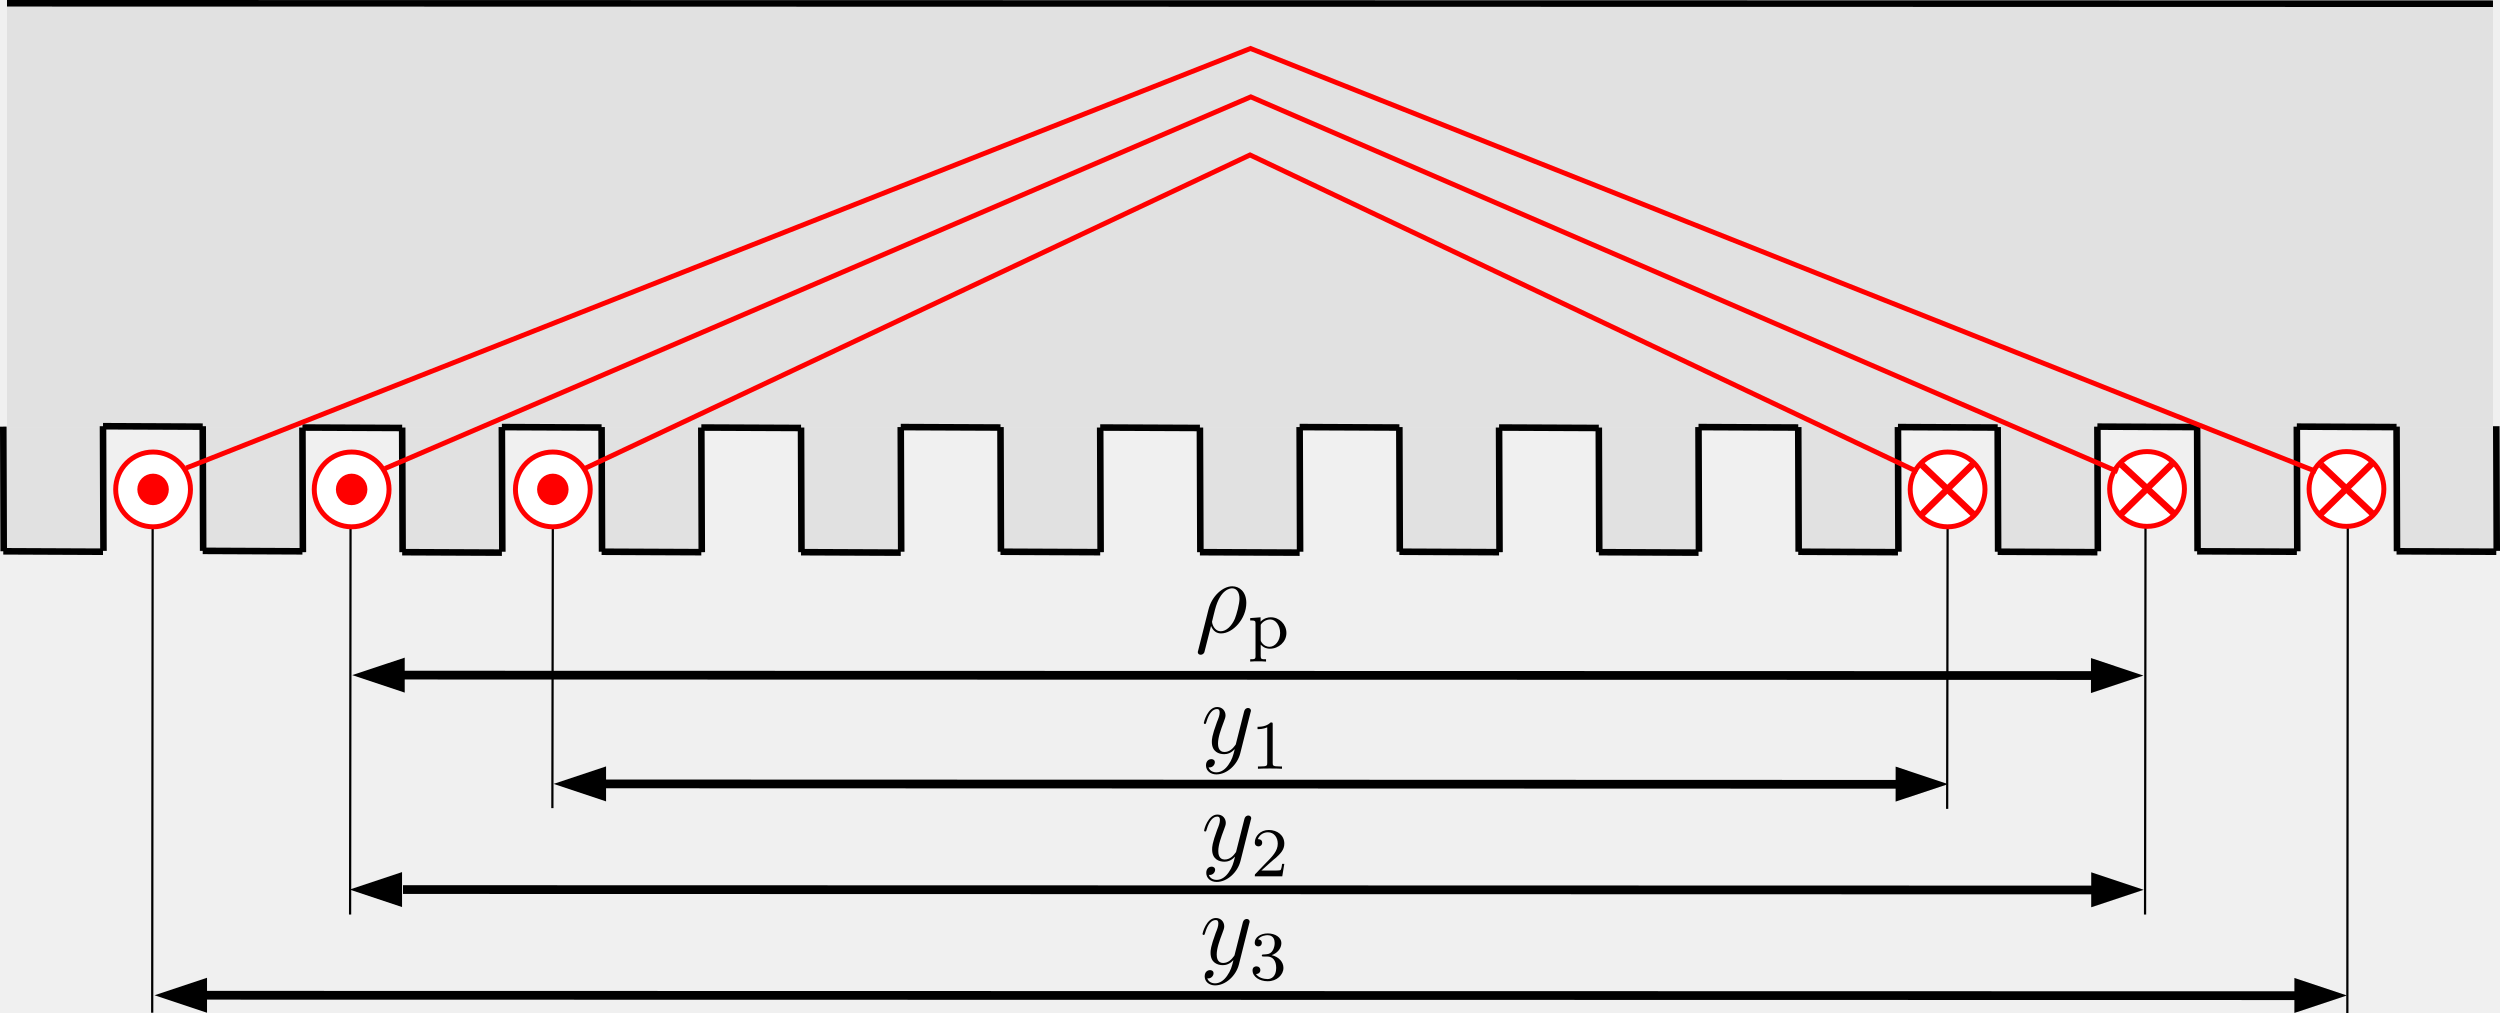
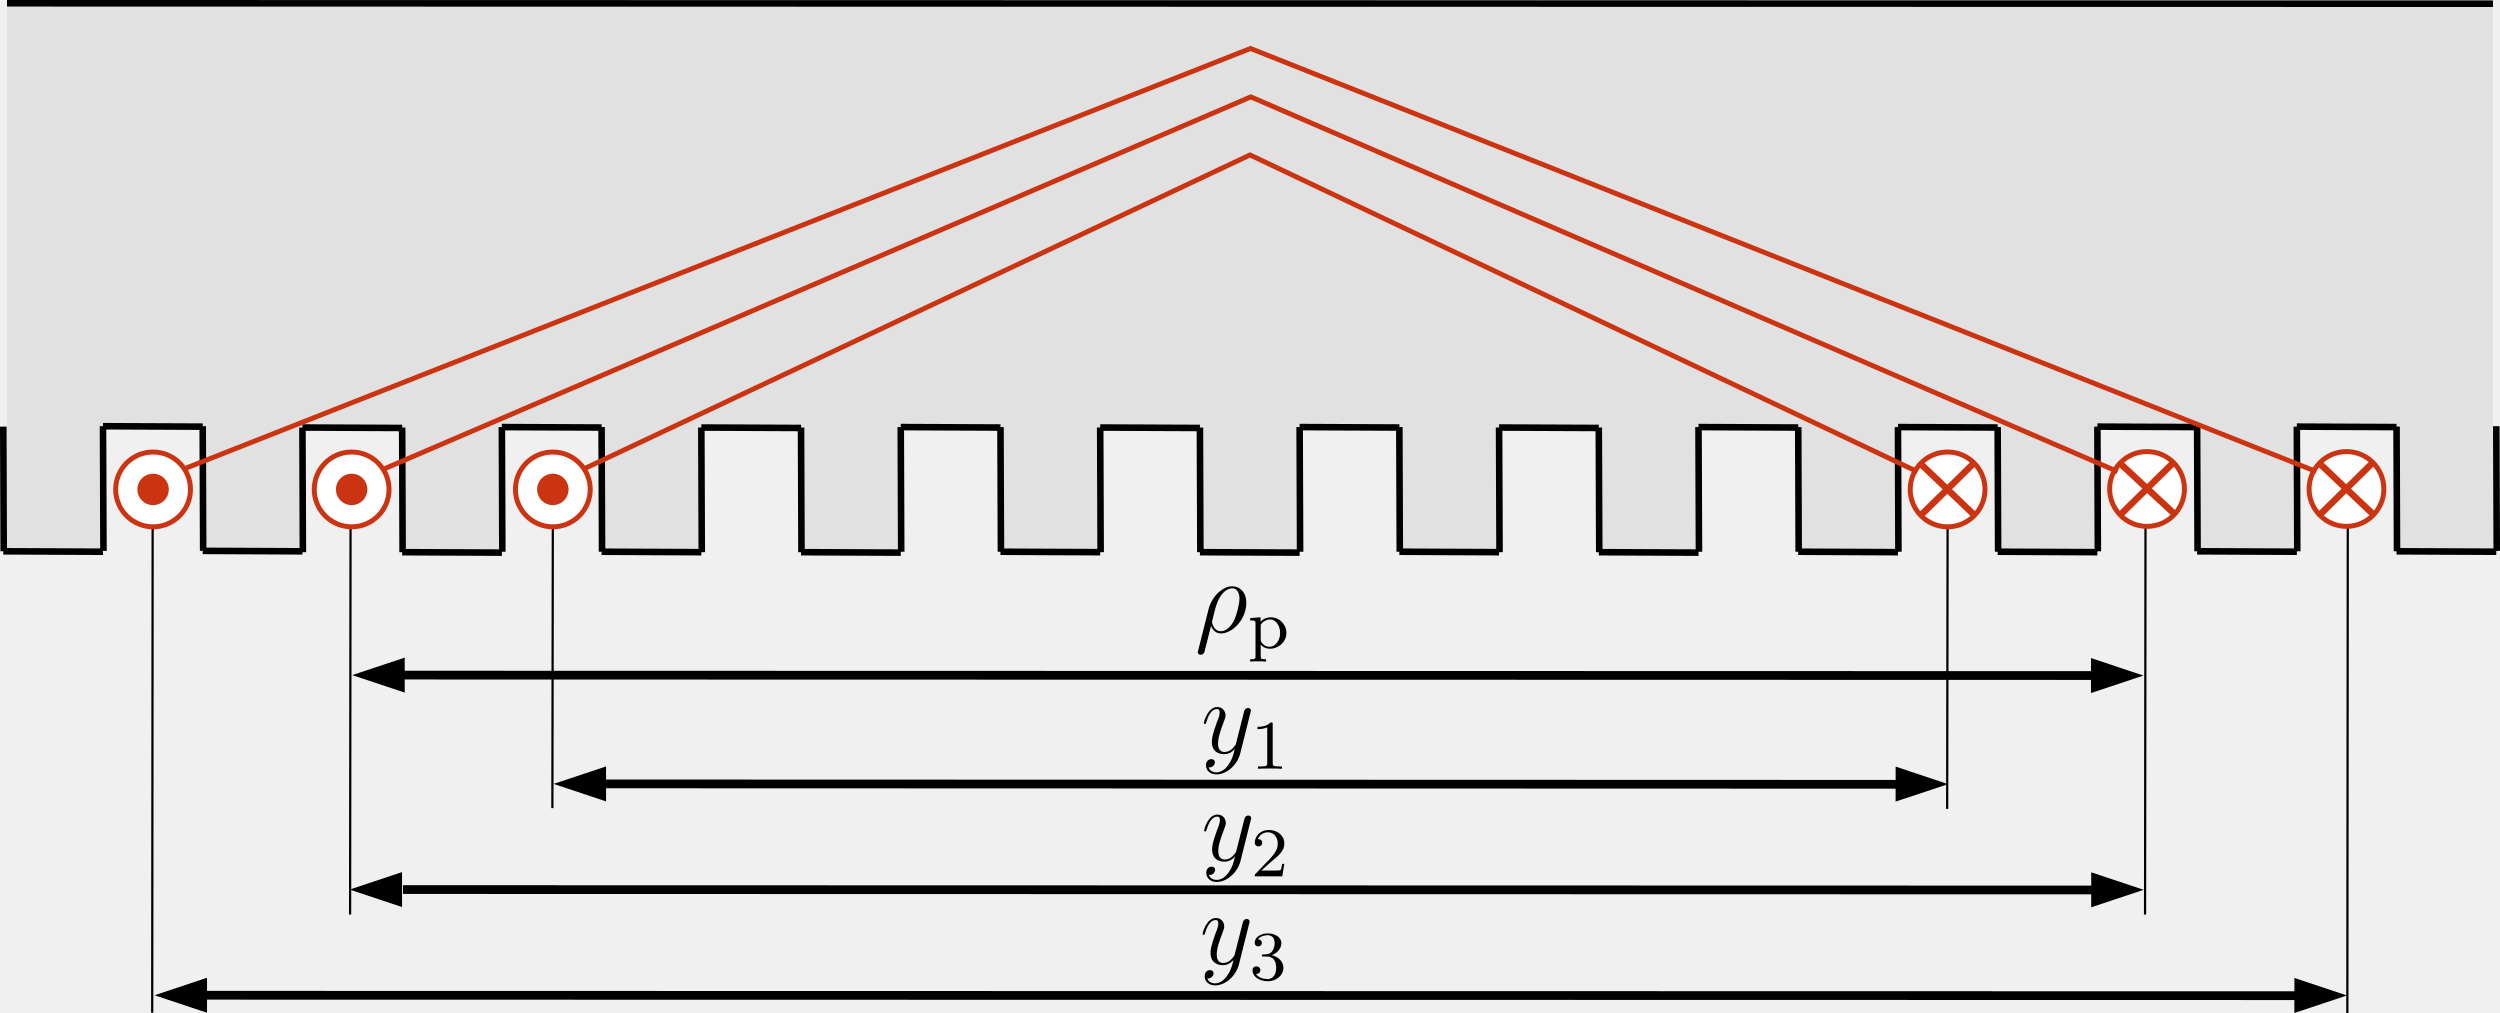
<svg xmlns="http://www.w3.org/2000/svg" width="100.824mm" height="40.853mm" viewBox="0 0 100.824 40.853" version="1.1" id="svg1">
  <defs id="defs1">
    <clipPath clipPathUnits="userSpaceOnUse" id="clipPath172">
      <path d="M 0,0 H 595.32 V 841.92 H 0 Z" transform="translate(-244.025,-639.52)" id="path172" />
    </clipPath>
    <clipPath clipPathUnits="userSpaceOnUse" id="clipPath170">
      <path d="M 0,0 H 595.32 V 841.92 H 0 Z" transform="translate(-244.025,-642.37)" id="path170" />
    </clipPath>
    <clipPath clipPathUnits="userSpaceOnUse" id="clipPath168">
      <path d="M 0,0 H 595.32 V 841.92 H 0 Z" transform="translate(-221.025,-639.52)" id="path168" />
    </clipPath>
    <clipPath clipPathUnits="userSpaceOnUse" id="clipPath166">
      <path d="M 0,0 H 595.32 V 841.92 H 0 Z" transform="translate(-221.025,-642.37)" id="path166" />
    </clipPath>
    <clipPath clipPathUnits="userSpaceOnUse" id="clipPath145">
      <path d="M 0,0 H 595.32 V 841.92 H 0 Z" transform="translate(-449.075,-642.42)" id="path145" />
    </clipPath>
    <clipPath clipPathUnits="userSpaceOnUse" id="clipPath137">
      <path d="M 0,0 H 595.32 V 841.92 H 0 Z" transform="translate(-426.275,-642.42)" id="path137" />
    </clipPath>
    <clipPath clipPathUnits="userSpaceOnUse" id="clipPath129">
      <path d="M 0,0 H 595.32 V 841.92 H 0 Z" transform="translate(-403.475,-642.37)" id="path129" />
    </clipPath>
    <clipPath clipPathUnits="userSpaceOnUse" id="clipPath81">
      <path d="M 0,0 H 595.32 V 841.92 H 0 Z" transform="translate(-198.325,-639.52)" id="path81" />
    </clipPath>
    <clipPath clipPathUnits="userSpaceOnUse" id="clipPath79">
      <path d="M 0,0 H 595.32 V 841.92 H 0 Z" transform="translate(-198.325,-642.37)" id="path79" />
    </clipPath>
  </defs>
  <g id="layer1" transform="translate(-46.9478, -150.347)">
    <path id="path173" d="m 61.085,171.598 -0.018,15.631" style="fill:none;stroke:#000000;stroke-width:0.09;stroke-linecap:butt;stroke-linejoin:round;stroke-miterlimit:8;stroke-dasharray:none;stroke-opacity:1" />
    <path id="path239" d="m 133.475,171.598 -0.018,15.631" style="fill:none;stroke:#000000;stroke-width:0.09;stroke-linecap:butt;stroke-linejoin:round;stroke-miterlimit:8;stroke-dasharray:none;stroke-opacity:1" />
    <path id="path173-1" d="m 69.243,171.593 -0.018,11.345" style="fill:none;stroke:#000000;stroke-width:0.09;stroke-linecap:butt;stroke-linejoin:round;stroke-miterlimit:8;stroke-dasharray:none;stroke-opacity:1" />
    <path id="path239-4" d="m 141.633,171.592 -0.018,19.608" style="fill:none;stroke:#000000;stroke-width:0.09;stroke-linecap:butt;stroke-linejoin:round;stroke-miterlimit:8;stroke-dasharray:none;stroke-opacity:1" />
    <path id="path173-1-4" d="m 53.104,171.593 -0.018,19.598" style="fill:none;stroke:#000000;stroke-width:0.09;stroke-linecap:butt;stroke-linejoin:round;stroke-miterlimit:8;stroke-dasharray:none;stroke-opacity:1" />
    <path id="path239-4-9" d="m 125.494,171.593 -0.018,11.374" style="fill:none;stroke:#000000;stroke-width:0.09;stroke-linecap:butt;stroke-linejoin:round;stroke-miterlimit:8;stroke-dasharray:none;stroke-opacity:1" />
    <path id="path52" d="M 47.23,167.571 H 147.489 V 150.479 H 47.23 Z" style="fill:#e1e1e1;fill-opacity:1;fill-rule:evenodd;stroke:none;stroke-width:0.353" />
    <path id="path56" d="m 47.08,172.598 h 4.022 v -5.027 h -4.022 z" style="fill:#e1e1e1;fill-opacity:1;fill-rule:evenodd;stroke:none;stroke-width:0.353" />
    <path id="path57" d="m 55.123,172.598 h 4.022 v -5.027 h -4.022 z" style="fill:#e1e1e1;fill-opacity:1;fill-rule:evenodd;stroke:none;stroke-width:0.353" />
    <path id="path58" d="m 63.167,172.598 h 4.022 v -5.027 h -4.022 z" style="fill:#e1e1e1;fill-opacity:1;fill-rule:evenodd;stroke:none;stroke-width:0.353" />
    <path id="path59" d="m 71.21,172.598 h 4.022 v -5.027 h -4.022 z" style="fill:#e1e1e1;fill-opacity:1;fill-rule:evenodd;stroke:none;stroke-width:0.353" />
    <path id="path60" d="m 79.253,172.598 h 4.022 v -5.027 h -4.022 z" style="fill:#e1e1e1;fill-opacity:1;fill-rule:evenodd;stroke:none;stroke-width:0.353" />
    <path id="path61" d="m 87.297,172.598 h 4.022 v -5.027 h -4.022 z" style="fill:#e1e1e1;fill-opacity:1;fill-rule:evenodd;stroke:none;stroke-width:0.353" />
    <path id="path62" d="m 95.34,172.598 h 4.022 v -5.027 h -4.022 z" style="fill:#e1e1e1;fill-opacity:1;fill-rule:evenodd;stroke:none;stroke-width:0.353" />
    <path id="path63" d="m 103.383,172.598 h 4.022 v -5.027 h -4.022 z" style="fill:#e1e1e1;fill-opacity:1;fill-rule:evenodd;stroke:none;stroke-width:0.353" />
    <path id="path64" d="m 111.427,172.598 h 4.022 v -5.027 h -4.022 z" style="fill:#e1e1e1;fill-opacity:1;fill-rule:evenodd;stroke:none;stroke-width:0.353" />
    <path id="path65" d="m 119.47,172.598 h 4.022 v -5.027 h -4.022 z" style="fill:#e1e1e1;fill-opacity:1;fill-rule:evenodd;stroke:none;stroke-width:0.353" />
    <path id="path66" d="m 127.513,172.598 h 4.022 v -5.027 h -4.022 z" style="fill:#e1e1e1;fill-opacity:1;fill-rule:evenodd;stroke:none;stroke-width:0.353" />
    <path id="path67" d="m 135.557,172.598 h 4.022 v -5.027 h -4.022 z" style="fill:#e1e1e1;fill-opacity:1;fill-rule:evenodd;stroke:none;stroke-width:0.353" />
    <path id="path68" d="m 143.6,172.598 h 4.022 v -5.027 h -4.022 z" style="fill:#e1e1e1;fill-opacity:1;fill-rule:evenodd;stroke:none;stroke-width:0.353" />
    <path id="path75" d="m 47.23,150.479 100.259,0.018" style="fill:none;stroke:#000000;stroke-width:0.265;stroke-linecap:butt;stroke-linejoin:round;stroke-miterlimit:8;stroke-dasharray:none;stroke-opacity:1" />
-     <path id="path78" d="m 0,0 c -2.361,0 -4.275,-1.914 -4.275,-4.275 0,-2.361 1.914,-4.275 4.275,-4.275 2.361,0 4.275,1.914 4.275,4.275 C 4.275,-1.914 2.361,0 0,0" style="fill:#ffffff;fill-opacity:1;fill-rule:evenodd;stroke:#ff0000;stroke-width:0.567;stroke-linecap:round;stroke-linejoin:round;stroke-miterlimit:8;stroke-dasharray:none;stroke-opacity:1" transform="matrix(0.3527773,0,0,-0.3527773,53.12141,168.5765)" clip-path="url(#clipPath79)" />
-     <path id="path80" d="m 0,0 c -0.787,0 -1.425,-0.638 -1.425,-1.425 0,-0.787 0.638,-1.425 1.425,-1.425 0.787,0 1.425,0.638 1.425,1.425 C 1.425,-0.638 0.787,0 0,0" style="fill:#ff0000;fill-opacity:1;fill-rule:evenodd;stroke:#ff0000;stroke-width:0.75;stroke-linecap:round;stroke-linejoin:round;stroke-miterlimit:8;stroke-dasharray:none;stroke-opacity:1" transform="matrix(0.3527773,0,0,-0.3527773,53.12141,169.5819)" clip-path="url(#clipPath81)" />
+     <path id="path78" d="m 0,0 c -2.361,0 -4.275,-1.914 -4.275,-4.275 0,-2.361 1.914,-4.275 4.275,-4.275 2.361,0 4.275,1.914 4.275,4.275 C 4.275,-1.914 2.361,0 0,0" style="fill:#ffffff;fill-opacity:1;fill-rule:evenodd;stroke:#cc3311;stroke-width:0.567;stroke-linecap:round;stroke-linejoin:round;stroke-miterlimit:8;stroke-dasharray:none;stroke-opacity:1" transform="matrix(0.3527773,0,0,-0.3527773,53.12141,168.5765)" clip-path="url(#clipPath79)" />
+     <path id="path80" d="m 0,0 c -0.787,0 -1.425,-0.638 -1.425,-1.425 0,-0.787 0.638,-1.425 1.425,-1.425 0.787,0 1.425,0.638 1.425,1.425 C 1.425,-0.638 0.787,0 0,0" style="fill:#cc3311;fill-opacity:1;fill-rule:evenodd;stroke:#cc3311;stroke-width:0.75;stroke-linecap:round;stroke-linejoin:round;stroke-miterlimit:8;stroke-dasharray:none;stroke-opacity:1" transform="matrix(0.3527773,0,0,-0.3527773,53.12141,169.5819)" clip-path="url(#clipPath81)" />
    <path id="path89" d="m 47.08,167.553 0.018,5.027" style="fill:none;stroke:#000000;stroke-width:0.265;stroke-linecap:butt;stroke-linejoin:round;stroke-miterlimit:8;stroke-dasharray:none;stroke-opacity:1" />
    <path id="path91" d="m 47.08,172.58 4.022,0.018" style="fill:none;stroke:#000000;stroke-width:0.265;stroke-linecap:butt;stroke-linejoin:round;stroke-miterlimit:8;stroke-dasharray:none;stroke-opacity:1" />
    <path id="path92" d="m 51.102,167.536 4.022,0.018" style="fill:none;stroke:#000000;stroke-width:0.265;stroke-linecap:butt;stroke-linejoin:round;stroke-miterlimit:8;stroke-dasharray:none;stroke-opacity:1" />
    <path id="path93" d="m 55.123,167.536 0.018,5.027" style="fill:none;stroke:#000000;stroke-width:0.265;stroke-linecap:butt;stroke-linejoin:round;stroke-miterlimit:8;stroke-dasharray:none;stroke-opacity:1" />
    <path id="path94" d="m 51.102,167.536 0.018,5.027" style="fill:none;stroke:#000000;stroke-width:0.265;stroke-linecap:butt;stroke-linejoin:round;stroke-miterlimit:8;stroke-dasharray:none;stroke-opacity:1" />
    <path id="path95" d="m 55.123,172.563 4.022,0.018" style="fill:none;stroke:#000000;stroke-width:0.265;stroke-linecap:butt;stroke-linejoin:round;stroke-miterlimit:8;stroke-dasharray:none;stroke-opacity:1" />
    <path id="path96" d="m 59.145,167.589 4.022,0.018" style="fill:none;stroke:#000000;stroke-width:0.265;stroke-linecap:butt;stroke-linejoin:round;stroke-miterlimit:8;stroke-dasharray:none;stroke-opacity:1" />
    <path id="path97" d="m 63.167,167.589 0.018,5.027" style="fill:none;stroke:#000000;stroke-width:0.265;stroke-linecap:butt;stroke-linejoin:round;stroke-miterlimit:8;stroke-dasharray:none;stroke-opacity:1" />
    <path id="path98" d="m 59.145,167.589 0.018,5.027" style="fill:none;stroke:#000000;stroke-width:0.265;stroke-linecap:butt;stroke-linejoin:round;stroke-miterlimit:8;stroke-dasharray:none;stroke-opacity:1" />
    <path id="path99" d="m 63.167,172.616 4.022,0.018" style="fill:none;stroke:#000000;stroke-width:0.265;stroke-linecap:butt;stroke-linejoin:round;stroke-miterlimit:8;stroke-dasharray:none;stroke-opacity:1" />
    <path id="path100" d="m 67.188,167.571 4.022,0.018" style="fill:none;stroke:#000000;stroke-width:0.265;stroke-linecap:butt;stroke-linejoin:round;stroke-miterlimit:8;stroke-dasharray:none;stroke-opacity:1" />
    <path id="path101" d="m 71.21,167.571 0.018,5.027" style="fill:none;stroke:#000000;stroke-width:0.265;stroke-linecap:butt;stroke-linejoin:round;stroke-miterlimit:8;stroke-dasharray:none;stroke-opacity:1" />
    <path id="path102" d="m 67.188,167.571 0.018,5.027" style="fill:none;stroke:#000000;stroke-width:0.265;stroke-linecap:butt;stroke-linejoin:round;stroke-miterlimit:8;stroke-dasharray:none;stroke-opacity:1" />
    <path id="path103" d="m 71.21,172.598 4.022,0.018" style="fill:none;stroke:#000000;stroke-width:0.265;stroke-linecap:butt;stroke-linejoin:round;stroke-miterlimit:8;stroke-dasharray:none;stroke-opacity:1" />
    <path id="path104" d="m 75.232,167.589 4.022,0.018" style="fill:none;stroke:#000000;stroke-width:0.265;stroke-linecap:butt;stroke-linejoin:round;stroke-miterlimit:8;stroke-dasharray:none;stroke-opacity:1" />
    <path id="path105" d="m 79.253,167.589 0.018,5.027" style="fill:none;stroke:#000000;stroke-width:0.265;stroke-linecap:butt;stroke-linejoin:round;stroke-miterlimit:8;stroke-dasharray:none;stroke-opacity:1" />
    <path id="path106" d="m 75.232,167.589 0.018,5.027" style="fill:none;stroke:#000000;stroke-width:0.265;stroke-linecap:butt;stroke-linejoin:round;stroke-miterlimit:8;stroke-dasharray:none;stroke-opacity:1" />
    <path id="path107" d="m 79.253,172.616 4.022,0.018" style="fill:none;stroke:#000000;stroke-width:0.265;stroke-linecap:butt;stroke-linejoin:round;stroke-miterlimit:8;stroke-dasharray:none;stroke-opacity:1" />
    <path id="path108" d="m 83.275,167.571 4.022,0.018" style="fill:none;stroke:#000000;stroke-width:0.265;stroke-linecap:butt;stroke-linejoin:round;stroke-miterlimit:8;stroke-dasharray:none;stroke-opacity:1" />
    <path id="path109" d="m 87.297,167.571 0.018,5.027" style="fill:none;stroke:#000000;stroke-width:0.265;stroke-linecap:butt;stroke-linejoin:round;stroke-miterlimit:8;stroke-dasharray:none;stroke-opacity:1" />
    <path id="path110" d="m 83.275,167.571 0.018,5.027" style="fill:none;stroke:#000000;stroke-width:0.265;stroke-linecap:butt;stroke-linejoin:round;stroke-miterlimit:8;stroke-dasharray:none;stroke-opacity:1" />
    <path id="path111" d="m 87.297,172.598 4.022,0.018" style="fill:none;stroke:#000000;stroke-width:0.265;stroke-linecap:butt;stroke-linejoin:round;stroke-miterlimit:8;stroke-dasharray:none;stroke-opacity:1" />
    <path id="path112" d="m 91.318,167.589 4.022,0.018" style="fill:none;stroke:#000000;stroke-width:0.265;stroke-linecap:butt;stroke-linejoin:round;stroke-miterlimit:8;stroke-dasharray:none;stroke-opacity:1" />
    <path id="path113" d="m 95.34,167.589 0.018,5.027" style="fill:none;stroke:#000000;stroke-width:0.265;stroke-linecap:butt;stroke-linejoin:round;stroke-miterlimit:8;stroke-dasharray:none;stroke-opacity:1" />
    <path id="path114" d="m 91.318,167.589 0.018,5.027" style="fill:none;stroke:#000000;stroke-width:0.265;stroke-linecap:butt;stroke-linejoin:round;stroke-miterlimit:8;stroke-dasharray:none;stroke-opacity:1" />
    <path id="path115" d="m 95.34,172.616 4.022,0.018" style="fill:none;stroke:#000000;stroke-width:0.265;stroke-linecap:butt;stroke-linejoin:round;stroke-miterlimit:8;stroke-dasharray:none;stroke-opacity:1" />
    <path id="path116" d="m 99.362,167.571 4.022,0.018" style="fill:none;stroke:#000000;stroke-width:0.265;stroke-linecap:butt;stroke-linejoin:round;stroke-miterlimit:8;stroke-dasharray:none;stroke-opacity:1" />
    <path id="path117" d="m 103.383,167.571 0.018,5.027" style="fill:none;stroke:#000000;stroke-width:0.265;stroke-linecap:butt;stroke-linejoin:round;stroke-miterlimit:8;stroke-dasharray:none;stroke-opacity:1" />
    <path id="path118" d="m 99.362,167.571 0.018,5.027" style="fill:none;stroke:#000000;stroke-width:0.265;stroke-linecap:butt;stroke-linejoin:round;stroke-miterlimit:8;stroke-dasharray:none;stroke-opacity:1" />
    <path id="path119" d="m 103.383,172.598 4.022,0.018" style="fill:none;stroke:#000000;stroke-width:0.265;stroke-linecap:butt;stroke-linejoin:round;stroke-miterlimit:8;stroke-dasharray:none;stroke-opacity:1" />
    <path id="path120" d="m 107.405,167.589 4.022,0.018" style="fill:none;stroke:#000000;stroke-width:0.265;stroke-linecap:butt;stroke-linejoin:round;stroke-miterlimit:8;stroke-dasharray:none;stroke-opacity:1" />
    <path id="path121" d="m 111.427,167.589 0.018,5.027" style="fill:none;stroke:#000000;stroke-width:0.265;stroke-linecap:butt;stroke-linejoin:round;stroke-miterlimit:8;stroke-dasharray:none;stroke-opacity:1" />
    <path id="path122" d="m 107.405,167.589 0.018,5.027" style="fill:none;stroke:#000000;stroke-width:0.265;stroke-linecap:butt;stroke-linejoin:round;stroke-miterlimit:8;stroke-dasharray:none;stroke-opacity:1" />
    <path id="path123" d="m 111.427,172.616 4.022,0.018" style="fill:none;stroke:#000000;stroke-width:0.265;stroke-linecap:butt;stroke-linejoin:round;stroke-miterlimit:8;stroke-dasharray:none;stroke-opacity:1" />
    <path id="path124" d="m 115.448,167.571 4.022,0.018" style="fill:none;stroke:#000000;stroke-width:0.265;stroke-linecap:butt;stroke-linejoin:round;stroke-miterlimit:8;stroke-dasharray:none;stroke-opacity:1" />
    <path id="path125" d="m 119.47,167.571 0.018,5.027" style="fill:none;stroke:#000000;stroke-width:0.265;stroke-linecap:butt;stroke-linejoin:round;stroke-miterlimit:8;stroke-dasharray:none;stroke-opacity:1" />
    <path id="path126" d="m 115.448,167.571 0.018,5.027" style="fill:none;stroke:#000000;stroke-width:0.265;stroke-linecap:butt;stroke-linejoin:round;stroke-miterlimit:8;stroke-dasharray:none;stroke-opacity:1" />
    <path id="path127" d="m 119.47,172.598 4.022,0.018" style="fill:none;stroke:#000000;stroke-width:0.265;stroke-linecap:butt;stroke-linejoin:round;stroke-miterlimit:8;stroke-dasharray:none;stroke-opacity:1" />
-     <path id="path128" d="m 0,0 c -2.361,0 -4.275,-1.914 -4.275,-4.275 0,-2.361 1.914,-4.275 4.275,-4.275 2.361,0 4.275,1.914 4.275,4.275 C 4.275,-1.914 2.361,0 0,0" style="fill:#ffffff;fill-opacity:1;fill-rule:evenodd;stroke:#ff0000;stroke-width:0.567;stroke-linecap:round;stroke-linejoin:round;stroke-miterlimit:8;stroke-dasharray:none;stroke-opacity:1" transform="matrix(0.3527773,0,0,-0.3527773,125.4937,168.5765)" clip-path="url(#clipPath129)" />
-     <path id="path130" d="m 124.444,171.099 2.081,-2.046" style="fill:none;stroke:#ff0000;stroke-width:0.265;stroke-linecap:butt;stroke-linejoin:round;stroke-miterlimit:8;stroke-dasharray:none;stroke-opacity:1" />
-     <path id="path131" d="m 126.522,171.071 -2.06,-1.966" style="fill:none;stroke:#ff0000;stroke-width:0.265;stroke-linecap:butt;stroke-linejoin:round;stroke-miterlimit:8;stroke-dasharray:none;stroke-opacity:1" />
+     <path id="path128" d="m 0,0 c -2.361,0 -4.275,-1.914 -4.275,-4.275 0,-2.361 1.914,-4.275 4.275,-4.275 2.361,0 4.275,1.914 4.275,4.275 C 4.275,-1.914 2.361,0 0,0" style="fill:#ffffff;fill-opacity:1;fill-rule:evenodd;stroke:#cc3311;stroke-width:0.567;stroke-linecap:round;stroke-linejoin:round;stroke-miterlimit:8;stroke-dasharray:none;stroke-opacity:1" transform="matrix(0.3527773,0,0,-0.3527773,125.4937,168.5765)" clip-path="url(#clipPath129)" />
+     <path id="path130" d="m 124.444,171.099 2.081,-2.046" style="fill:#cc3311;stroke:#cc3311;stroke-width:0.265;stroke-linecap:butt;stroke-linejoin:round;stroke-miterlimit:8;stroke-dasharray:none;stroke-opacity:1" />
+     <path id="path131" d="m 126.522,171.071 -2.06,-1.966" style="fill:#cc3311;stroke:#cc3311;stroke-width:0.265;stroke-linecap:butt;stroke-linejoin:round;stroke-miterlimit:8;stroke-dasharray:none;stroke-opacity:1" />
    <path id="path132" d="m 123.492,167.571 4.022,0.018" style="fill:none;stroke:#000000;stroke-width:0.265;stroke-linecap:butt;stroke-linejoin:round;stroke-miterlimit:8;stroke-dasharray:none;stroke-opacity:1" />
    <path id="path133" d="m 127.513,167.571 0.018,5.027" style="fill:none;stroke:#000000;stroke-width:0.265;stroke-linecap:butt;stroke-linejoin:round;stroke-miterlimit:8;stroke-dasharray:none;stroke-opacity:1" />
    <path id="path134" d="m 123.492,167.571 0.018,5.027" style="fill:none;stroke:#000000;stroke-width:0.265;stroke-linecap:butt;stroke-linejoin:round;stroke-miterlimit:8;stroke-dasharray:none;stroke-opacity:1" />
    <path id="path135" d="m 127.513,172.598 4.022,0.018" style="fill:none;stroke:#000000;stroke-width:0.265;stroke-linecap:butt;stroke-linejoin:round;stroke-miterlimit:8;stroke-dasharray:none;stroke-opacity:1" />
-     <path id="path136" d="m 0,0 c -2.361,0 -4.275,-1.914 -4.275,-4.275 0,-2.361 1.914,-4.275 4.275,-4.275 2.361,0 4.275,1.914 4.275,4.275 C 4.275,-1.914 2.361,0 0,0" style="fill:#ffffff;fill-opacity:1;fill-rule:evenodd;stroke:#ff0000;stroke-width:0.567;stroke-linecap:round;stroke-linejoin:round;stroke-miterlimit:8;stroke-dasharray:none;stroke-opacity:1" transform="matrix(0.3527773,0,0,-0.3527773,133.537,168.5588)" clip-path="url(#clipPath137)" />
-     <path id="path138" d="m 132.487,171.081 2.081,-2.046" style="fill:none;stroke:#ff0000;stroke-width:0.265;stroke-linecap:butt;stroke-linejoin:round;stroke-miterlimit:8;stroke-dasharray:none;stroke-opacity:1" />
-     <path id="path139" d="m 134.662,171.092 -2.156,-2.004" style="fill:none;stroke:#ff0000;stroke-width:0.265;stroke-linecap:butt;stroke-linejoin:round;stroke-miterlimit:8;stroke-dasharray:none;stroke-opacity:1" />
+     <path id="path136" d="m 0,0 c -2.361,0 -4.275,-1.914 -4.275,-4.275 0,-2.361 1.914,-4.275 4.275,-4.275 2.361,0 4.275,1.914 4.275,4.275 C 4.275,-1.914 2.361,0 0,0" style="fill:#ffffff;fill-opacity:1;fill-rule:evenodd;stroke:#cc3311;stroke-width:0.567;stroke-linecap:round;stroke-linejoin:round;stroke-miterlimit:8;stroke-dasharray:none;stroke-opacity:1" transform="matrix(0.3527773,0,0,-0.3527773,133.537,168.5588)" clip-path="url(#clipPath137)" />
+     <path id="path138" d="m 132.487,171.081 2.081,-2.046" style="fill:#cc3311;stroke:#cc3311;stroke-width:0.265;stroke-linecap:butt;stroke-linejoin:round;stroke-miterlimit:8;stroke-dasharray:none;stroke-opacity:1" />
+     <path id="path139" d="m 134.662,171.092 -2.156,-2.004" style="fill:#cc3311;stroke:#cc3311;stroke-width:0.265;stroke-linecap:butt;stroke-linejoin:round;stroke-miterlimit:8;stroke-dasharray:none;stroke-opacity:1" />
    <path id="path140" d="m 131.535,167.553 4.022,0.018" style="fill:none;stroke:#000000;stroke-width:0.265;stroke-linecap:butt;stroke-linejoin:round;stroke-miterlimit:8;stroke-dasharray:none;stroke-opacity:1" />
    <path id="path141" d="m 135.557,167.553 0.018,5.027" style="fill:none;stroke:#000000;stroke-width:0.265;stroke-linecap:butt;stroke-linejoin:round;stroke-miterlimit:8;stroke-dasharray:none;stroke-opacity:1" />
    <path id="path142" d="m 131.535,167.553 0.018,5.027" style="fill:none;stroke:#000000;stroke-width:0.265;stroke-linecap:butt;stroke-linejoin:round;stroke-miterlimit:8;stroke-dasharray:none;stroke-opacity:1" />
    <path id="path143" d="m 135.557,172.58 4.022,0.018" style="fill:none;stroke:#000000;stroke-width:0.265;stroke-linecap:butt;stroke-linejoin:round;stroke-miterlimit:8;stroke-dasharray:none;stroke-opacity:1" />
-     <path id="path144" d="m 0,0 c -2.361,0 -4.275,-1.914 -4.275,-4.275 0,-2.361 1.914,-4.275 4.275,-4.275 2.361,0 4.275,1.914 4.275,4.275 C 4.275,-1.914 2.361,0 0,0" style="fill:#ffffff;fill-opacity:1;fill-rule:evenodd;stroke:#ff0000;stroke-width:0.567;stroke-linecap:round;stroke-linejoin:round;stroke-miterlimit:8;stroke-dasharray:none;stroke-opacity:1" transform="matrix(0.3527773,0,0,-0.3527773,141.5803,168.5588)" clip-path="url(#clipPath145)" />
-     <path id="path146" d="m 140.531,171.081 2.081,-2.046" style="fill:none;stroke:#ff0000;stroke-width:0.265;stroke-linecap:butt;stroke-linejoin:round;stroke-miterlimit:8;stroke-dasharray:none;stroke-opacity:1" />
-     <path id="path147" d="m 142.674,171.105 -2.126,-2.017" style="fill:none;stroke:#ff0000;stroke-width:0.265;stroke-linecap:butt;stroke-linejoin:round;stroke-miterlimit:8;stroke-dasharray:none;stroke-opacity:1" />
+     <path id="path144" d="m 0,0 c -2.361,0 -4.275,-1.914 -4.275,-4.275 0,-2.361 1.914,-4.275 4.275,-4.275 2.361,0 4.275,1.914 4.275,4.275 C 4.275,-1.914 2.361,0 0,0" style="fill:#ffffff;fill-opacity:1;fill-rule:evenodd;stroke:#cc3311;stroke-width:0.567;stroke-linecap:round;stroke-linejoin:round;stroke-miterlimit:8;stroke-dasharray:none;stroke-opacity:1" transform="matrix(0.3527773,0,0,-0.3527773,141.5803,168.5588)" clip-path="url(#clipPath145)" />
+     <path id="path146" d="m 140.531,171.081 2.081,-2.046" style="fill:#cc3311;stroke:#cc3311;stroke-width:0.265;stroke-linecap:butt;stroke-linejoin:round;stroke-miterlimit:8;stroke-dasharray:none;stroke-opacity:1" />
+     <path id="path147" d="m 142.674,171.105 -2.126,-2.017" style="fill:#cc3311;stroke:#cc3311;stroke-width:0.265;stroke-linecap:butt;stroke-linejoin:round;stroke-miterlimit:8;stroke-dasharray:none;stroke-opacity:1" />
    <path id="path148" d="m 139.578,167.553 4.022,0.018" style="fill:none;stroke:#000000;stroke-width:0.265;stroke-linecap:butt;stroke-linejoin:round;stroke-miterlimit:8;stroke-dasharray:none;stroke-opacity:1" />
    <path id="path149" d="m 143.6,167.553 0.018,5.027" style="fill:none;stroke:#000000;stroke-width:0.265;stroke-linecap:butt;stroke-linejoin:round;stroke-miterlimit:8;stroke-dasharray:none;stroke-opacity:1" />
    <path id="path150" d="m 139.578,167.553 0.018,5.027" style="fill:none;stroke:#000000;stroke-width:0.265;stroke-linecap:butt;stroke-linejoin:round;stroke-miterlimit:8;stroke-dasharray:none;stroke-opacity:1" />
    <path id="path151" d="m 143.6,172.58 4.022,0.018" style="fill:none;stroke:#000000;stroke-width:0.265;stroke-linecap:butt;stroke-linejoin:round;stroke-miterlimit:8;stroke-dasharray:none;stroke-opacity:1" />
    <path id="path154" d="m 147.622,167.536 0.018,5.027" style="fill:none;stroke:#000000;stroke-width:0.265;stroke-linecap:butt;stroke-linejoin:round;stroke-miterlimit:8;stroke-dasharray:none;stroke-opacity:1" />
-     <path id="path165" d="m 0,0 c -2.361,0 -4.275,-1.914 -4.275,-4.275 0,-2.361 1.914,-4.275 4.275,-4.275 2.361,0 4.275,1.914 4.275,4.275 C 4.275,-1.914 2.361,0 0,0" style="fill:#ffffff;fill-opacity:1;fill-rule:evenodd;stroke:#ff0000;stroke-width:0.567;stroke-linecap:round;stroke-linejoin:round;stroke-miterlimit:8;stroke-dasharray:none;stroke-opacity:1" transform="matrix(0.3527773,0,0,-0.3527773,61.12945,168.5765)" clip-path="url(#clipPath166)" />
-     <path id="path167" d="m 0,0 c -0.787,0 -1.425,-0.638 -1.425,-1.425 0,-0.787 0.638,-1.425 1.425,-1.425 0.787,0 1.425,0.638 1.425,1.425 C 1.425,-0.638 0.787,0 0,0" style="fill:#ff0000;fill-opacity:1;fill-rule:evenodd;stroke:#ff0000;stroke-width:0.75;stroke-linecap:round;stroke-linejoin:round;stroke-miterlimit:8;stroke-dasharray:none;stroke-opacity:1" transform="matrix(0.3527773,0,0,-0.3527773,61.12945,169.5819)" clip-path="url(#clipPath168)" />
-     <path id="path169" d="m 0,0 c -2.361,0 -4.275,-1.914 -4.275,-4.275 0,-2.361 1.914,-4.275 4.275,-4.275 2.361,0 4.275,1.914 4.275,4.275 C 4.275,-1.914 2.361,0 0,0" style="fill:#ffffff;fill-opacity:1;fill-rule:evenodd;stroke:#ff0000;stroke-width:0.567;stroke-linecap:round;stroke-linejoin:round;stroke-miterlimit:8;stroke-dasharray:none;stroke-opacity:1" transform="matrix(0.3527773,0,0,-0.3527773,69.24333,168.5765)" clip-path="url(#clipPath170)" />
-     <path id="path171" d="m 0,0 c -0.787,0 -1.425,-0.638 -1.425,-1.425 0,-0.787 0.638,-1.425 1.425,-1.425 0.787,0 1.425,0.638 1.425,1.425 C 1.425,-0.638 0.787,0 0,0" style="fill:#ff0000;fill-opacity:1;fill-rule:evenodd;stroke:#ff0000;stroke-width:0.75;stroke-linecap:round;stroke-linejoin:round;stroke-miterlimit:8;stroke-dasharray:none;stroke-opacity:1" transform="matrix(0.3527773,0,0,-0.3527773,69.24333,169.5819)" clip-path="url(#clipPath172)" />
-     <path style="fill:none;fill-opacity:1;fill-rule:evenodd;stroke:#ff0000;stroke-width:0.199;stroke-linecap:square;stroke-miterlimit:3.9;stroke-opacity:1" d="m 70.568,169.223 26.793,-12.627 26.828,12.733" id="path2" />
-     <path style="fill:none;fill-opacity:1;fill-rule:evenodd;stroke:#ff0000;stroke-width:0.199;stroke-linecap:square;stroke-miterlimit:3.9;stroke-opacity:1" d="m 62.565,169.203 34.827,-14.949 34.871,15.073" id="path2-4" />
-     <path style="fill:none;fill-opacity:1;fill-rule:evenodd;stroke:#ff0000;stroke-width:0.199;stroke-linecap:square;stroke-miterlimit:3.9;stroke-opacity:1" d="m 54.549,169.186 42.831,-16.884 42.886,17.024" id="path2-4-2" />
+     <path id="path165" d="m 0,0 c -2.361,0 -4.275,-1.914 -4.275,-4.275 0,-2.361 1.914,-4.275 4.275,-4.275 2.361,0 4.275,1.914 4.275,4.275 C 4.275,-1.914 2.361,0 0,0" style="fill:#ffffff;fill-opacity:1;fill-rule:evenodd;stroke:#cc3311;stroke-width:0.567;stroke-linecap:round;stroke-linejoin:round;stroke-miterlimit:8;stroke-dasharray:none;stroke-opacity:1" transform="matrix(0.3527773,0,0,-0.3527773,61.12945,168.5765)" clip-path="url(#clipPath166)" />
+     <path id="path167" d="m 0,0 c -0.787,0 -1.425,-0.638 -1.425,-1.425 0,-0.787 0.638,-1.425 1.425,-1.425 0.787,0 1.425,0.638 1.425,1.425 C 1.425,-0.638 0.787,0 0,0" style="fill:#cc3311;fill-opacity:1;fill-rule:evenodd;stroke:#cc3311;stroke-width:0.75;stroke-linecap:round;stroke-linejoin:round;stroke-miterlimit:8;stroke-dasharray:none;stroke-opacity:1" transform="matrix(0.3527773,0,0,-0.3527773,61.12945,169.5819)" clip-path="url(#clipPath168)" />
+     <path id="path169" d="m 0,0 c -2.361,0 -4.275,-1.914 -4.275,-4.275 0,-2.361 1.914,-4.275 4.275,-4.275 2.361,0 4.275,1.914 4.275,4.275 C 4.275,-1.914 2.361,0 0,0" style="fill:#ffffff;fill-opacity:1;fill-rule:evenodd;stroke:#cc3311;stroke-width:0.567;stroke-linecap:round;stroke-linejoin:round;stroke-miterlimit:8;stroke-dasharray:none;stroke-opacity:1" transform="matrix(0.3527773,0,0,-0.3527773,69.24333,168.5765)" clip-path="url(#clipPath170)" />
+     <path id="path171" d="m 0,0 c -0.787,0 -1.425,-0.638 -1.425,-1.425 0,-0.787 0.638,-1.425 1.425,-1.425 0.787,0 1.425,0.638 1.425,1.425 C 1.425,-0.638 0.787,0 0,0" style="fill:#cc3311;fill-opacity:1;fill-rule:evenodd;stroke:#cc3311;stroke-width:0.75;stroke-linecap:round;stroke-linejoin:round;stroke-miterlimit:8;stroke-dasharray:none;stroke-opacity:1" transform="matrix(0.3527773,0,0,-0.3527773,69.24333,169.5819)" clip-path="url(#clipPath172)" />
+     <path style="fill:none;fill-opacity:1;fill-rule:evenodd;stroke:#cc3311;stroke-width:0.199;stroke-linecap:square;stroke-miterlimit:3.9;stroke-opacity:1" d="m 70.568,169.223 26.793,-12.627 26.828,12.733" id="path2" />
+     <path style="fill:none;fill-opacity:1;fill-rule:evenodd;stroke:#cc3311;stroke-width:0.199;stroke-linecap:square;stroke-miterlimit:3.9;stroke-opacity:1" d="m 62.565,169.203 34.827,-14.949 34.871,15.073" id="path2-4" />
+     <path style="fill:none;fill-opacity:1;fill-rule:evenodd;stroke:#cc3311;stroke-width:0.199;stroke-linecap:square;stroke-miterlimit:3.9;stroke-opacity:1" d="m 54.549,169.186 42.831,-16.884 42.886,17.024" id="path2-4-2" />
    <path id="path177" d="m 62.684,177.574 68.862,0.017" style="fill:none;stroke:#000000;stroke-width:0.353;stroke-linecap:butt;stroke-linejoin:round;stroke-miterlimit:8;stroke-dasharray:none;stroke-opacity:1" />
    <path id="path178" d="m 131.276,176.886 2.116,0.706 -2.117,0.705 z" style="fill:#000000;fill-opacity:1;fill-rule:evenodd;stroke:none;stroke-width:0.353" />
    <path id="path178-1" d="m 123.398,181.264 2.116,0.706 -2.117,0.705 z" style="fill:#000000;fill-opacity:1;fill-rule:evenodd;stroke:none;stroke-width:0.353" />
    <path id="path179" d="m 63.27,178.28 -2.117,-0.706 2.117,-0.705 z" style="fill:#000000;fill-opacity:1;fill-rule:evenodd;stroke:none;stroke-width:0.353" />
    <path id="path177-3" d="m 70.867,181.961 52.625,0.017" style="fill:none;stroke:#000000;stroke-width:0.353;stroke-linecap:butt;stroke-linejoin:round;stroke-miterlimit:8;stroke-dasharray:none;stroke-opacity:1" />
    <path id="path179-9" d="m 71.39,182.667 -2.117,-0.706 2.117,-0.705 z" style="fill:#000000;fill-opacity:1;fill-rule:evenodd;stroke:none;stroke-width:0.353" />
    <g transform="translate(95.25409,173.9914)" id="g269">
      <g fill="#000000" fill-opacity="1" id="g266" transform="matrix(0.352778,0,0,0.352778,-0.818841,-0.660885)">
        <g id="g265" transform="translate(1.993,7.139)">
          <path d="M 0.375,2.062 C 0.359,2.125 0.328,2.203 0.328,2.266 c 0,0.188 0.156,0.297 0.328,0.297 C 0.844,2.562 1,2.453 1.078,2.281 1.125,2.172 1.453,0.734 1.844,-0.734 2.078,-0.125 2.516,0.125 2.984,0.125 4.344,0.125 5.875,-1.547 5.875,-3.359 c 0,-1.281 -0.781,-1.906 -1.609,-1.906 -1.047,0 -2.328,1.078 -2.719,2.672 z M 2.969,-0.125 c -0.812,0 -1.016,-0.938 -1.016,-1.078 0,-0.078 0.312,-1.219 0.344,-1.391 0.609,-2.375 1.781,-2.438 1.953,-2.438 0.547,0 0.844,0.484 0.844,1.188 0,0.609 -0.328,1.797 -0.531,2.297 C 4.203,-0.719 3.578,-0.125 2.969,-0.125 Z m 0,0" id="path264" />
        </g>
      </g>
      <g fill="#000000" fill-opacity="1" id="g268" transform="matrix(0.352778,0,0,0.352778,-0.818841,-0.660885)">
        <g id="g267" transform="translate(8.03,8.933)">
          <path d="m 2.094,1.281 c -0.516,0 -0.609,0 -0.609,-0.359 v -1.312 c 0.375,0.406 0.781,0.469 1.047,0.469 1,0 1.891,-0.781 1.891,-1.797 0,-1 -0.812,-1.797 -1.781,-1.797 -0.312,0 -0.766,0.078 -1.172,0.5 v -0.5 l -1.188,0.094 v 0.266 c 0.562,0 0.609,0.047 0.609,0.375 v 3.703 c 0,0.359 -0.109,0.359 -0.609,0.359 v 0.266 c 0.344,-0.031 0.688,-0.031 0.906,-0.031 0.234,0 0.562,0 0.906,0.031 z m -0.609,-3.938 c 0.188,-0.312 0.594,-0.609 1.094,-0.609 0.609,0 1.125,0.672 1.125,1.547 0,0.906 -0.578,1.578 -1.219,1.578 -0.281,0 -0.641,-0.125 -0.906,-0.516 -0.094,-0.141 -0.094,-0.156 -0.094,-0.297 z m 0,0" id="path266" />
        </g>
      </g>
    </g>
    <path id="path178-1-6" d="m 131.286,185.526 2.116,0.706 -2.117,0.705 z" style="fill:#000000;fill-opacity:1;fill-rule:evenodd;stroke:none;stroke-width:0.353" />
    <path id="path177-3-5" d="m 63.2,186.223 68.999,0.017" style="fill:none;stroke:#000000;stroke-width:0.353;stroke-linecap:butt;stroke-linejoin:round;stroke-miterlimit:8;stroke-dasharray:none;stroke-opacity:1" />
    <path id="path179-9-2" d="m 63.162,186.929 -2.117,-0.706 2.117,-0.705 z" style="fill:#000000;fill-opacity:1;fill-rule:evenodd;stroke:none;stroke-width:0.353" />
    <path id="path178-1-6-5" d="m 139.48,189.788 2.116,0.706 -2.117,0.705 z" style="fill:#000000;fill-opacity:1;fill-rule:evenodd;stroke:none;stroke-width:0.353" />
    <path id="path177-3-5-5" d="m 54.973,190.485 85.105,0.017" style="fill:none;stroke:#000000;stroke-width:0.353;stroke-linecap:butt;stroke-linejoin:round;stroke-miterlimit:8;stroke-dasharray:none;stroke-opacity:1" />
    <path id="path179-9-2-2" d="m 55.297,191.191 -2.117,-0.706 2.117,-0.705 z" style="fill:#000000;fill-opacity:1;fill-rule:evenodd;stroke:none;stroke-width:0.353" />
    <g transform="translate(90.0527, 179.091)" id="g5">
      <g fill="#000000" fill-opacity="1" id="g1" transform="matrix(0.352778,0,0,0.352778,4.624426,-0.8913876)">
        <g id="use2" transform="translate(1.993,7.14)">
          <path d="m 3.141,1.344 c -0.312,0.453 -0.781,0.859 -1.375,0.859 C 1.625,2.203 1.047,2.172 0.875,1.625 c 0.031,0.016 0.094,0.016 0.109,0.016 0.359,0 0.609,-0.312 0.609,-0.594 C 1.594,0.781 1.359,0.688 1.188,0.688 c -0.203,0 -0.609,0.141 -0.609,0.719 0,0.609 0.516,1.031 1.188,1.031 C 2.969,2.438 4.172,1.344 4.5,0.016 L 5.672,-4.656 C 5.688,-4.703 5.719,-4.781 5.719,-4.859 5.719,-5.031 5.562,-5.156 5.391,-5.156 5.281,-5.156 5.031,-5.109 4.938,-4.75 L 4.047,-1.234 C 4,-1.016 4,-0.984 3.891,-0.859 3.656,-0.531 3.266,-0.125 2.688,-0.125 c -0.672,0 -0.734,-0.656 -0.734,-0.969 0,-0.688 0.328,-1.609 0.656,-2.469 0.125,-0.344 0.203,-0.516 0.203,-0.75 0,-0.5 -0.359,-0.953 -0.953,-0.953 -1.094,0 -1.531,1.734 -1.531,1.828 0,0.047 0.047,0.109 0.125,0.109 0.109,0 0.125,-0.047 0.172,-0.219 0.281,-1 0.734,-1.484 1.203,-1.484 0.109,0 0.312,0 0.312,0.391 0,0.312 -0.125,0.656 -0.312,1.109 C 1.25,-1.953 1.25,-1.562 1.25,-1.281 1.25,-0.141 2.062,0.125 2.656,0.125 3,0.125 3.438,0.016 3.844,-0.438 l 0.016,0.016 C 3.688,0.281 3.562,0.75 3.141,1.344 Z m 0,0" id="path4" />
        </g>
      </g>
      <g fill="#000000" fill-opacity="1" id="g4" transform="matrix(0.352778,0,0,0.352778,4.624426,-0.8913876)">
        <g id="use3" transform="translate(7.7,8.933)">
          <path d="m 2.5,-5.078 c 0,-0.219 -0.016,-0.219 -0.234,-0.219 -0.328,0.312 -0.75,0.5 -1.5,0.5 v 0.266 c 0.219,0 0.641,0 1.109,-0.203 v 4.078 c 0,0.297 -0.031,0.391 -0.781,0.391 H 0.812 V 0 c 0.328,-0.031 1.016,-0.031 1.375,-0.031 0.359,0 1.047,0 1.375,0.031 V -0.266 H 3.281 c -0.75,0 -0.781,-0.094 -0.781,-0.391 z m 0,0" id="path5" />
        </g>
      </g>
    </g>
    <g transform="translate(95.50699,183.1978)" id="g10">
      <g fill="#000000" fill-opacity="1" id="g7" transform="matrix(0.352778,0,0,0.352778,-0.818841,-0.661238)">
        <g id="g6" transform="translate(1.993,7.14)">
          <path d="m 3.141,1.344 c -0.312,0.453 -0.781,0.859 -1.375,0.859 C 1.625,2.203 1.047,2.172 0.875,1.625 c 0.031,0.016 0.094,0.016 0.109,0.016 0.359,0 0.609,-0.312 0.609,-0.594 C 1.594,0.781 1.359,0.688 1.188,0.688 c -0.203,0 -0.609,0.141 -0.609,0.719 0,0.609 0.516,1.031 1.188,1.031 C 2.969,2.438 4.172,1.344 4.5,0.016 L 5.672,-4.656 C 5.688,-4.703 5.719,-4.781 5.719,-4.859 5.719,-5.031 5.562,-5.156 5.391,-5.156 5.281,-5.156 5.031,-5.109 4.938,-4.75 L 4.047,-1.234 C 4,-1.016 4,-0.984 3.891,-0.859 3.656,-0.531 3.266,-0.125 2.688,-0.125 c -0.672,0 -0.734,-0.656 -0.734,-0.969 0,-0.688 0.328,-1.609 0.656,-2.469 0.125,-0.344 0.203,-0.516 0.203,-0.75 0,-0.5 -0.359,-0.953 -0.953,-0.953 -1.094,0 -1.531,1.734 -1.531,1.828 0,0.047 0.047,0.109 0.125,0.109 0.109,0 0.125,-0.047 0.172,-0.219 0.281,-1 0.734,-1.484 1.203,-1.484 0.109,0 0.312,0 0.312,0.391 0,0.312 -0.125,0.656 -0.312,1.109 C 1.25,-1.953 1.25,-1.562 1.25,-1.281 1.25,-0.141 2.062,0.125 2.656,0.125 3,0.125 3.438,0.016 3.844,-0.438 l 0.016,0.016 C 3.688,0.281 3.562,0.75 3.141,1.344 Z m 0,0" id="path6" />
        </g>
      </g>
      <g fill="#000000" fill-opacity="1" id="g9" transform="matrix(0.352778,0,0,0.352778,-0.818841,-0.661238)">
        <g id="g8" transform="translate(7.7,8.933)">
          <path d="m 2.25,-1.625 c 0.125,-0.125 0.453,-0.391 0.594,-0.5 0.484,-0.453 0.953,-0.891 0.953,-1.609 0,-0.953 -0.797,-1.562 -1.781,-1.562 -0.969,0 -1.594,0.719 -1.594,1.438 0,0.391 0.312,0.438 0.422,0.438 0.172,0 0.422,-0.109 0.422,-0.422 0,-0.406 -0.406,-0.406 -0.5,-0.406 C 1,-4.844 1.531,-5.031 1.922,-5.031 c 0.734,0 1.125,0.625 1.125,1.297 0,0.828 -0.578,1.438 -1.531,2.391 l -1,1.047 C 0.422,-0.219 0.422,-0.203 0.422,0 H 3.562 l 0.234,-1.422 h -0.25 C 3.531,-1.266 3.469,-0.875 3.375,-0.719 c -0.047,0.062 -0.656,0.062 -0.781,0.062 H 1.172 Z m 0,0" id="path7" />
        </g>
      </g>
    </g>
    <g transform="translate(95.44356,187.3698)" id="g15">
      <g fill="#000000" fill-opacity="1" id="g12" transform="matrix(0.352778,0,0,0.352778,-0.818841,-0.661238)">
        <g id="g11" transform="translate(1.993,7.14)">
          <path d="m 3.141,1.344 c -0.312,0.453 -0.781,0.859 -1.375,0.859 C 1.625,2.203 1.047,2.172 0.875,1.625 c 0.031,0.016 0.094,0.016 0.109,0.016 0.359,0 0.609,-0.312 0.609,-0.594 C 1.594,0.781 1.359,0.688 1.188,0.688 c -0.203,0 -0.609,0.141 -0.609,0.719 0,0.609 0.516,1.031 1.188,1.031 C 2.969,2.438 4.172,1.344 4.5,0.016 L 5.672,-4.656 C 5.688,-4.703 5.719,-4.781 5.719,-4.859 5.719,-5.031 5.562,-5.156 5.391,-5.156 5.281,-5.156 5.031,-5.109 4.938,-4.75 L 4.047,-1.234 C 4,-1.016 4,-0.984 3.891,-0.859 3.656,-0.531 3.266,-0.125 2.688,-0.125 c -0.672,0 -0.734,-0.656 -0.734,-0.969 0,-0.688 0.328,-1.609 0.656,-2.469 0.125,-0.344 0.203,-0.516 0.203,-0.75 0,-0.5 -0.359,-0.953 -0.953,-0.953 -1.094,0 -1.531,1.734 -1.531,1.828 0,0.047 0.047,0.109 0.125,0.109 0.109,0 0.125,-0.047 0.172,-0.219 0.281,-1 0.734,-1.484 1.203,-1.484 0.109,0 0.312,0 0.312,0.391 0,0.312 -0.125,0.656 -0.312,1.109 C 1.25,-1.953 1.25,-1.562 1.25,-1.281 1.25,-0.141 2.062,0.125 2.656,0.125 3,0.125 3.438,0.016 3.844,-0.438 l 0.016,0.016 C 3.688,0.281 3.562,0.75 3.141,1.344 Z m 0,0" id="path10" />
        </g>
      </g>
      <g fill="#000000" fill-opacity="1" id="g14" transform="matrix(0.352778,0,0,0.352778,-0.818841,-0.661238)">
        <g id="g13" transform="translate(7.7,8.933)">
          <path d="m 2.016,-2.656 c 0.625,0 1.031,0.453 1.031,1.297 0,1 -0.562,1.281 -0.984,1.281 -0.438,0 -1.047,-0.156 -1.328,-0.578 0.297,0 0.5,-0.188 0.5,-0.438 0,-0.266 -0.188,-0.438 -0.453,-0.438 -0.203,0 -0.438,0.125 -0.438,0.453 0,0.75 0.812,1.25 1.734,1.25 C 3.125,0.172 3.875,-0.562 3.875,-1.359 3.875,-2.031 3.344,-2.625 2.531,-2.812 c 0.625,-0.219 1.109,-0.75 1.109,-1.391 0,-0.641 -0.719,-1.094 -1.547,-1.094 -0.859,0 -1.5,0.453 -1.5,1.062 0,0.297 0.188,0.422 0.406,0.422 0.25,0 0.406,-0.172 0.406,-0.406 0,-0.297 -0.266,-0.406 -0.438,-0.406 0.344,-0.438 0.953,-0.469 1.094,-0.469 0.203,0 0.812,0.062 0.812,0.891 0,0.547 -0.234,0.891 -0.344,1.016 -0.234,0.25 -0.422,0.266 -0.906,0.297 -0.156,0 -0.219,0.016 -0.219,0.125 0,0.109 0.078,0.109 0.219,0.109 z m 0,0" id="path12" />
        </g>
      </g>
    </g>
  </g>
</svg>
